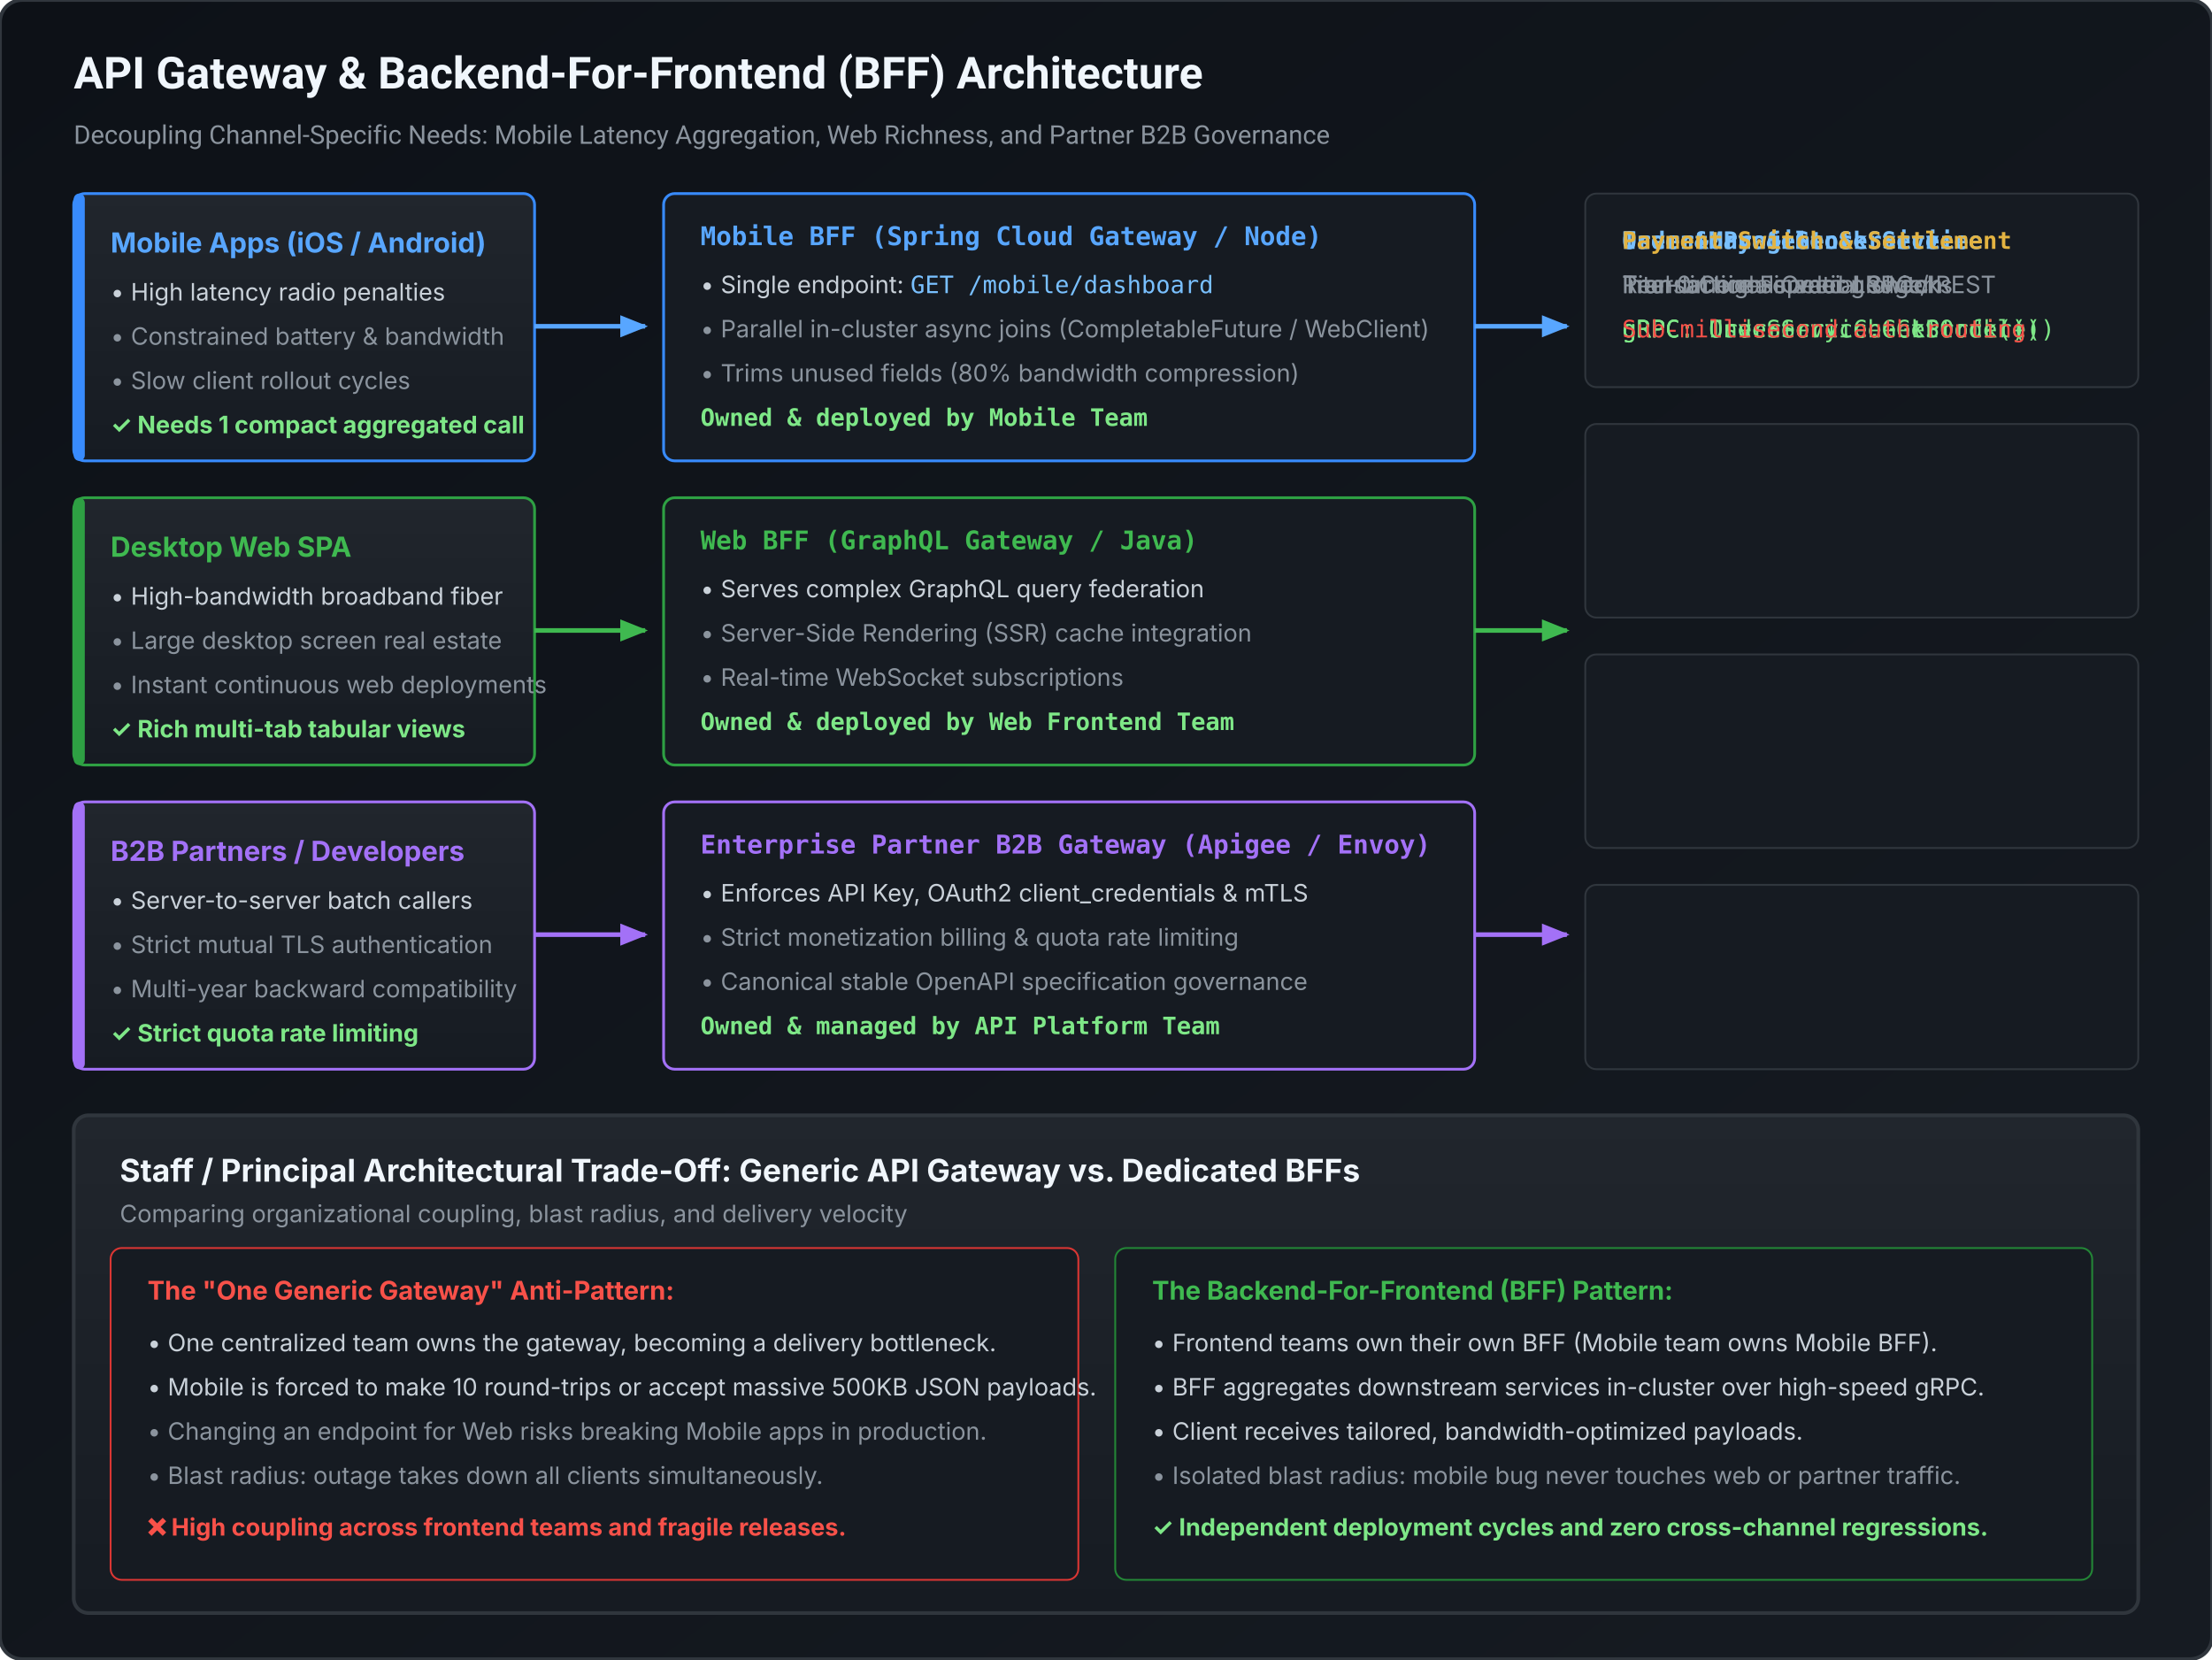
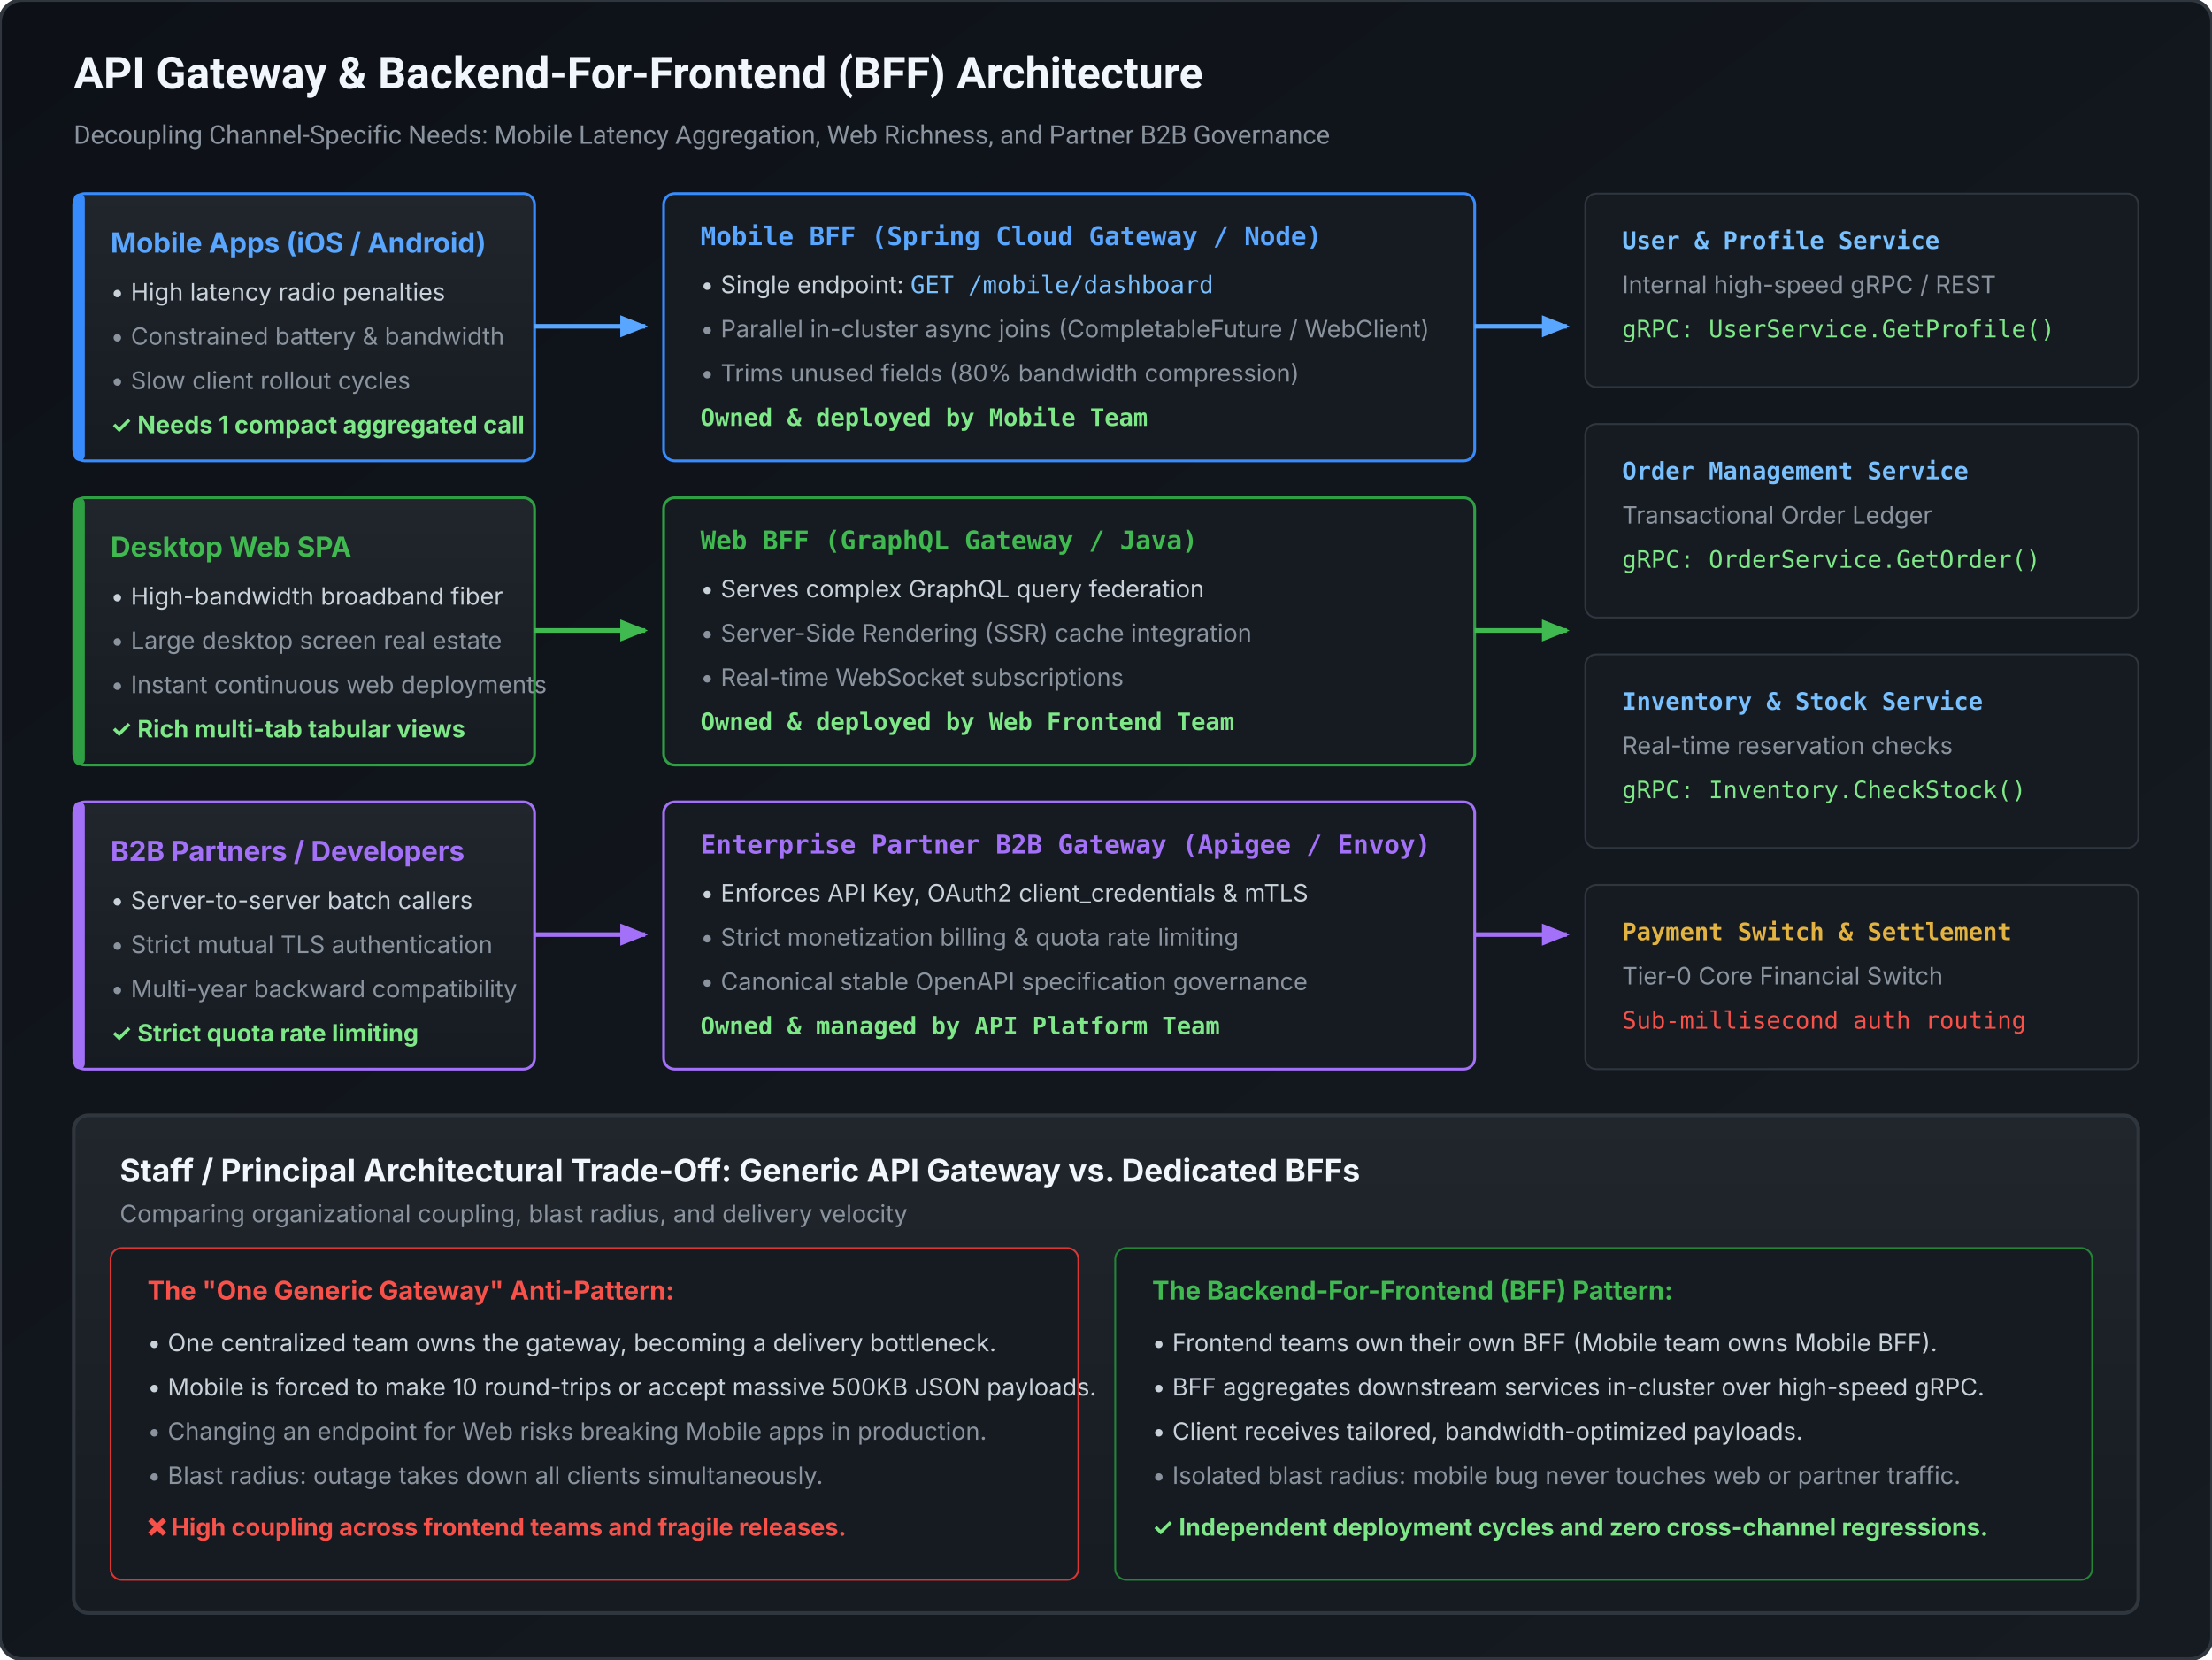
<svg xmlns="http://www.w3.org/2000/svg" viewBox="0 0 1200 900" width="100%" height="100%">
  <defs>
    <linearGradient id="bgGradApi5" x1="0%" y1="0%" x2="100%" y2="100%">
      <stop offset="0%" stop-color="#0d1117" />
      <stop offset="100%" stop-color="#161b22" />
    </linearGradient>
    <linearGradient id="cardGradApi5" x1="0%" y1="0%" x2="0%" y2="100%">
      <stop offset="0%" stop-color="#21262d" />
      <stop offset="100%" stop-color="#161b22" />
    </linearGradient>
    <marker id="arrowBlueBff" viewBox="0 0 10 10" refX="9" refY="5" markerWidth="6" markerHeight="6" orient="auto-start-reverse">
      <path d="M 0 1 L 10 5 L 0 9 z" fill="#58a6ff" />
    </marker>
    <marker id="arrowGreenBff" viewBox="0 0 10 10" refX="9" refY="5" markerWidth="6" markerHeight="6" orient="auto-start-reverse">
      <path d="M 0 1 L 10 5 L 0 9 z" fill="#3fb950" />
    </marker>
    <marker id="arrowPurpleBff" viewBox="0 0 10 10" refX="9" refY="5" markerWidth="6" markerHeight="6" orient="auto-start-reverse">
      <path d="M 0 1 L 10 5 L 0 9 z" fill="#a371f7" />
    </marker>
  </defs>
  <rect width="1200" height="900" fill="url(#bgGradApi5)" rx="12" stroke="#30363d" stroke-width="2" />
  <text x="40" y="48" font-family="-apple-system, BlinkMacSystemFont, 'Segoe UI', Roboto, sans-serif" font-size="24" font-weight="700" fill="#f0f6fc">API Gateway &amp; Backend-For-Frontend (BFF) Architecture</text>
  <text x="40" y="78" font-family="-apple-system, BlinkMacSystemFont, 'Segoe UI', Roboto, sans-serif" font-size="14" fill="#8b949e">Decoupling Channel-Specific Needs: Mobile Latency Aggregation, Web Richness, and Partner B2B Governance</text>
  <g transform="translate(40, 105)">
    <g transform="translate(0, 0)">
      <rect width="250" height="145" rx="6" fill="url(#cardGradApi5)" stroke="#388bfd" stroke-width="1.5" />
      <rect width="6" height="145" rx="3" fill="#388bfd" />
      <text x="20" y="32" font-family="-apple-system, BlinkMacSystemFont, 'Segoe UI', sans-serif" font-size="15" font-weight="700" fill="#58a6ff">Mobile Apps (iOS / Android)</text>
      <text x="20" y="58" font-family="-apple-system, BlinkMacSystemFont, sans-serif" font-size="13" fill="#c9d1d9">• High latency radio penalties</text>
      <text x="20" y="82" font-family="-apple-system, BlinkMacSystemFont, sans-serif" font-size="13" fill="#8b949e">• Constrained battery &amp; bandwidth</text>
      <text x="20" y="106" font-family="-apple-system, BlinkMacSystemFont, sans-serif" font-size="13" fill="#8b949e">• Slow client rollout cycles</text>
      <text x="20" y="130" font-family="-apple-system, BlinkMacSystemFont, sans-serif" font-size="13" font-weight="700" fill="#7ee787">✓ Needs 1 compact aggregated call</text>
    </g>
    <g transform="translate(0, 165)">
      <rect width="250" height="145" rx="6" fill="url(#cardGradApi5)" stroke="#2ea043" stroke-width="1.5" />
      <rect width="6" height="145" rx="3" fill="#2ea043" />
      <text x="20" y="32" font-family="-apple-system, BlinkMacSystemFont, 'Segoe UI', sans-serif" font-size="15" font-weight="700" fill="#3fb950">Desktop Web SPA</text>
      <text x="20" y="58" font-family="-apple-system, BlinkMacSystemFont, sans-serif" font-size="13" fill="#c9d1d9">• High-bandwidth broadband fiber</text>
      <text x="20" y="82" font-family="-apple-system, BlinkMacSystemFont, sans-serif" font-size="13" fill="#8b949e">• Large desktop screen real estate</text>
      <text x="20" y="106" font-family="-apple-system, BlinkMacSystemFont, sans-serif" font-size="13" fill="#8b949e">• Instant continuous web deployments</text>
      <text x="20" y="130" font-family="-apple-system, BlinkMacSystemFont, sans-serif" font-size="13" font-weight="700" fill="#7ee787">✓ Rich multi-tab tabular views</text>
    </g>
    <g transform="translate(0, 330)">
      <rect width="250" height="145" rx="6" fill="url(#cardGradApi5)" stroke="#a371f7" stroke-width="1.5" />
      <rect width="6" height="145" rx="3" fill="#a371f7" />
      <text x="20" y="32" font-family="-apple-system, BlinkMacSystemFont, 'Segoe UI', sans-serif" font-size="15" font-weight="700" fill="#a371f7">B2B Partners / Developers</text>
      <text x="20" y="58" font-family="-apple-system, BlinkMacSystemFont, sans-serif" font-size="13" fill="#c9d1d9">• Server-to-server batch callers</text>
      <text x="20" y="82" font-family="-apple-system, BlinkMacSystemFont, sans-serif" font-size="13" fill="#8b949e">• Strict mutual TLS authentication</text>
      <text x="20" y="106" font-family="-apple-system, BlinkMacSystemFont, sans-serif" font-size="13" fill="#8b949e">• Multi-year backward compatibility</text>
      <text x="20" y="130" font-family="-apple-system, BlinkMacSystemFont, sans-serif" font-size="13" font-weight="700" fill="#7ee787">✓ Strict quota rate limiting</text>
    </g>
  </g>
  <path d="M 290 177 L 350 177" fill="none" stroke="#58a6ff" stroke-width="2.5" marker-end="url(#arrowBlueBff)" />
  <path d="M 290 342 L 350 342" fill="none" stroke="#3fb950" stroke-width="2.5" marker-end="url(#arrowGreenBff)" />
  <path d="M 290 507 L 350 507" fill="none" stroke="#a371f7" stroke-width="2.5" marker-end="url(#arrowPurpleBff)" />
  <g transform="translate(360, 105)">
    <g transform="translate(0, 0)">
      <rect width="440" height="145" rx="6" fill="#161b22" stroke="#388bfd" stroke-width="1.5" />
      <text x="20" y="28" font-family="monospace" font-size="14" font-weight="700" fill="#58a6ff">Mobile BFF (Spring Cloud Gateway / Node)</text>
      <text x="20" y="54" font-family="-apple-system, BlinkMacSystemFont, sans-serif" font-size="13" fill="#c9d1d9">• Single endpoint: <tspan fill="#79c0ff" font-family="monospace">GET /mobile/dashboard</tspan>
      </text>
      <text x="20" y="78" font-family="-apple-system, BlinkMacSystemFont, sans-serif" font-size="13" fill="#8b949e">• Parallel in-cluster async joins (CompletableFuture / WebClient)</text>
      <text x="20" y="102" font-family="-apple-system, BlinkMacSystemFont, sans-serif" font-size="13" fill="#8b949e">• Trims unused fields (80% bandwidth compression)</text>
      <text x="20" y="126" font-family="monospace" font-size="13" font-weight="700" fill="#7ee787">Owned &amp; deployed by Mobile Team</text>
    </g>
    <g transform="translate(0, 165)">
      <rect width="440" height="145" rx="6" fill="#161b22" stroke="#2ea043" stroke-width="1.5" />
      <text x="20" y="28" font-family="monospace" font-size="14" font-weight="700" fill="#3fb950">Web BFF (GraphQL Gateway / Java)</text>
      <text x="20" y="54" font-family="-apple-system, BlinkMacSystemFont, sans-serif" font-size="13" fill="#c9d1d9">• Serves complex GraphQL query federation</text>
      <text x="20" y="78" font-family="-apple-system, BlinkMacSystemFont, sans-serif" font-size="13" fill="#8b949e">• Server-Side Rendering (SSR) cache integration</text>
      <text x="20" y="102" font-family="-apple-system, BlinkMacSystemFont, sans-serif" font-size="13" fill="#8b949e">• Real-time WebSocket subscriptions</text>
      <text x="20" y="126" font-family="monospace" font-size="13" font-weight="700" fill="#7ee787">Owned &amp; deployed by Web Frontend Team</text>
    </g>
    <g transform="translate(0, 330)">
      <rect width="440" height="145" rx="6" fill="#161b22" stroke="#a371f7" stroke-width="1.5" />
      <text x="20" y="28" font-family="monospace" font-size="14" font-weight="700" fill="#a371f7">Enterprise Partner B2B Gateway (Apigee / Envoy)</text>
      <text x="20" y="54" font-family="-apple-system, BlinkMacSystemFont, sans-serif" font-size="13" fill="#c9d1d9">• Enforces API Key, OAuth2 client_credentials &amp; mTLS</text>
      <text x="20" y="78" font-family="-apple-system, BlinkMacSystemFont, sans-serif" font-size="13" fill="#8b949e">• Strict monetization billing &amp; quota rate limiting</text>
      <text x="20" y="102" font-family="-apple-system, BlinkMacSystemFont, sans-serif" font-size="13" fill="#8b949e">• Canonical stable OpenAPI specification governance</text>
      <text x="20" y="126" font-family="monospace" font-size="13" font-weight="700" fill="#7ee787">Owned &amp; managed by API Platform Team</text>
    </g>
  </g>
  <path d="M 800 177 L 850 177" fill="none" stroke="#58a6ff" stroke-width="2.5" marker-end="url(#arrowBlueBff)" />
  <path d="M 800 342 L 850 342" fill="none" stroke="#3fb950" stroke-width="2.5" marker-end="url(#arrowGreenBff)" />
  <path d="M 800 507 L 850 507" fill="none" stroke="#a371f7" stroke-width="2.5" marker-end="url(#arrowPurpleBff)" />
  <g transform="translate(860, 105)">
-     <rect x="0" y="0" width="300" height="105" rx="6" fill="#161b22" stroke="#30363d" />
-     <text x="20" y="30" font-family="monospace" font-size="13" font-weight="700" fill="#79c0ff">User &amp; Profile Service</text>
-     <text x="20" y="54" font-family="-apple-system, BlinkMacSystemFont, sans-serif" font-size="13" fill="#8b949e">Internal high-speed gRPC / REST</text>
-     <text x="20" y="78" font-family="monospace" font-size="13" fill="#7ee787">gRPC: UserService.GetProfile()</text>
-     <rect x="0" y="125" width="300" height="105" rx="6" fill="#161b22" stroke="#30363d" />
-     <text x="20" y="30" font-family="monospace" font-size="13" font-weight="700" fill="#79c0ff">Order Management Service</text>
-     <text x="20" y="54" font-family="-apple-system, BlinkMacSystemFont, sans-serif" font-size="13" fill="#8b949e">Transactional Order Ledger</text>
-     <text x="20" y="78" font-family="monospace" font-size="13" fill="#7ee787">gRPC: OrderService.GetOrder()</text>
-     <rect x="0" y="250" width="300" height="105" rx="6" fill="#161b22" stroke="#30363d" />
-     <text x="20" y="30" font-family="monospace" font-size="13" font-weight="700" fill="#79c0ff">Inventory &amp; Stock Service</text>
-     <text x="20" y="54" font-family="-apple-system, BlinkMacSystemFont, sans-serif" font-size="13" fill="#8b949e">Real-time reservation checks</text>
-     <text x="20" y="78" font-family="monospace" font-size="13" fill="#7ee787">gRPC: Inventory.CheckStock()</text>
-     <rect x="0" y="375" width="300" height="100" rx="6" fill="#161b22" stroke="#30363d" />
-     <text x="20" y="30" font-family="monospace" font-size="13" font-weight="700" fill="#e3b341">Payment Switch &amp; Settlement</text>
-     <text x="20" y="54" font-family="-apple-system, BlinkMacSystemFont, sans-serif" font-size="13" fill="#8b949e">Tier-0 Core Financial Switch</text>
-     <text x="20" y="78" font-family="monospace" font-size="13" fill="#f85149">Sub-millisecond auth routing</text>
+     <g transform="translate(0, 0)">
+       <rect width="300" height="105" rx="6" fill="#161b22" stroke="#30363d" />
+       <text x="20" y="30" font-family="monospace" font-size="13" font-weight="700" fill="#79c0ff">User &amp; Profile Service</text>
+       <text x="20" y="54" font-family="-apple-system, BlinkMacSystemFont, sans-serif" font-size="13" fill="#8b949e">Internal high-speed gRPC / REST</text>
+       <text x="20" y="78" font-family="monospace" font-size="13" fill="#7ee787">gRPC: UserService.GetProfile()</text>
+     </g>
+     <g transform="translate(0, 125)">
+       <rect width="300" height="105" rx="6" fill="#161b22" stroke="#30363d" />
+       <text x="20" y="30" font-family="monospace" font-size="13" font-weight="700" fill="#79c0ff">Order Management Service</text>
+       <text x="20" y="54" font-family="-apple-system, BlinkMacSystemFont, sans-serif" font-size="13" fill="#8b949e">Transactional Order Ledger</text>
+       <text x="20" y="78" font-family="monospace" font-size="13" fill="#7ee787">gRPC: OrderService.GetOrder()</text>
+     </g>
+     <g transform="translate(0, 250)">
+       <rect width="300" height="105" rx="6" fill="#161b22" stroke="#30363d" />
+       <text x="20" y="30" font-family="monospace" font-size="13" font-weight="700" fill="#79c0ff">Inventory &amp; Stock Service</text>
+       <text x="20" y="54" font-family="-apple-system, BlinkMacSystemFont, sans-serif" font-size="13" fill="#8b949e">Real-time reservation checks</text>
+       <text x="20" y="78" font-family="monospace" font-size="13" fill="#7ee787">gRPC: Inventory.CheckStock()</text>
+     </g>
+     <g transform="translate(0, 375)">
+       <rect width="300" height="100" rx="6" fill="#161b22" stroke="#30363d" />
+       <text x="20" y="30" font-family="monospace" font-size="13" font-weight="700" fill="#e3b341">Payment Switch &amp; Settlement</text>
+       <text x="20" y="54" font-family="-apple-system, BlinkMacSystemFont, sans-serif" font-size="13" fill="#8b949e">Tier-0 Core Financial Switch</text>
+       <text x="20" y="78" font-family="monospace" font-size="13" fill="#f85149">Sub-millisecond auth routing</text>
+     </g>
  </g>
  <g transform="translate(40, 605)">
    <rect width="1120" height="270" rx="8" fill="url(#cardGradApi5)" stroke="#30363d" stroke-width="2" />
    <text x="25" y="36" font-family="-apple-system, BlinkMacSystemFont, 'Segoe UI', sans-serif" font-size="17" font-weight="700" fill="#f0f6fc">Staff / Principal Architectural Trade-Off: Generic API Gateway vs. Dedicated BFFs</text>
    <text x="25" y="58" font-family="-apple-system, BlinkMacSystemFont, 'Segoe UI', sans-serif" font-size="13" fill="#8b949e">Comparing organizational coupling, blast radius, and delivery velocity</text>
    <g transform="translate(20, 72)">
      <rect width="525" height="180" rx="6" fill="#161b22" stroke="#da3633" />
      <text x="20" y="28" font-family="-apple-system, BlinkMacSystemFont, sans-serif" font-size="14" font-weight="700" fill="#f85149">The "One Generic Gateway" Anti-Pattern:</text>
      <text x="20" y="56" font-family="-apple-system, BlinkMacSystemFont, sans-serif" font-size="13" fill="#c9d1d9">• One centralized team owns the gateway, becoming a delivery bottleneck.</text>
      <text x="20" y="80" font-family="-apple-system, BlinkMacSystemFont, sans-serif" font-size="13" fill="#c9d1d9">• Mobile is forced to make 10 round-trips or accept massive 500KB JSON payloads.</text>
      <text x="20" y="104" font-family="-apple-system, BlinkMacSystemFont, sans-serif" font-size="13" fill="#8b949e">• Changing an endpoint for Web risks breaking Mobile apps in production.</text>
      <text x="20" y="128" font-family="-apple-system, BlinkMacSystemFont, sans-serif" font-size="13" fill="#8b949e">• Blast radius: outage takes down all clients simultaneously.</text>
      <text x="20" y="156" font-family="-apple-system, BlinkMacSystemFont, sans-serif" font-size="13" font-weight="700" fill="#f85149">❌ High coupling across frontend teams and fragile releases.</text>
    </g>
    <g transform="translate(565, 72)">
      <rect width="530" height="180" rx="6" fill="#161b22" stroke="#238636" />
      <text x="20" y="28" font-family="-apple-system, BlinkMacSystemFont, sans-serif" font-size="14" font-weight="700" fill="#3fb950">The Backend-For-Frontend (BFF) Pattern:</text>
      <text x="20" y="56" font-family="-apple-system, BlinkMacSystemFont, sans-serif" font-size="13" fill="#c9d1d9">• Frontend teams own their own BFF (Mobile team owns Mobile BFF).</text>
      <text x="20" y="80" font-family="-apple-system, BlinkMacSystemFont, sans-serif" font-size="13" fill="#c9d1d9">• BFF aggregates downstream services in-cluster over high-speed gRPC.</text>
      <text x="20" y="104" font-family="-apple-system, BlinkMacSystemFont, sans-serif" font-size="13" fill="#c9d1d9">• Client receives tailored, bandwidth-optimized payloads.</text>
      <text x="20" y="128" font-family="-apple-system, BlinkMacSystemFont, sans-serif" font-size="13" fill="#8b949e">• Isolated blast radius: mobile bug never touches web or partner traffic.</text>
      <text x="20" y="156" font-family="-apple-system, BlinkMacSystemFont, sans-serif" font-size="13" font-weight="700" fill="#7ee787">✓ Independent deployment cycles and zero cross-channel regressions.</text>
    </g>
  </g>
</svg>
